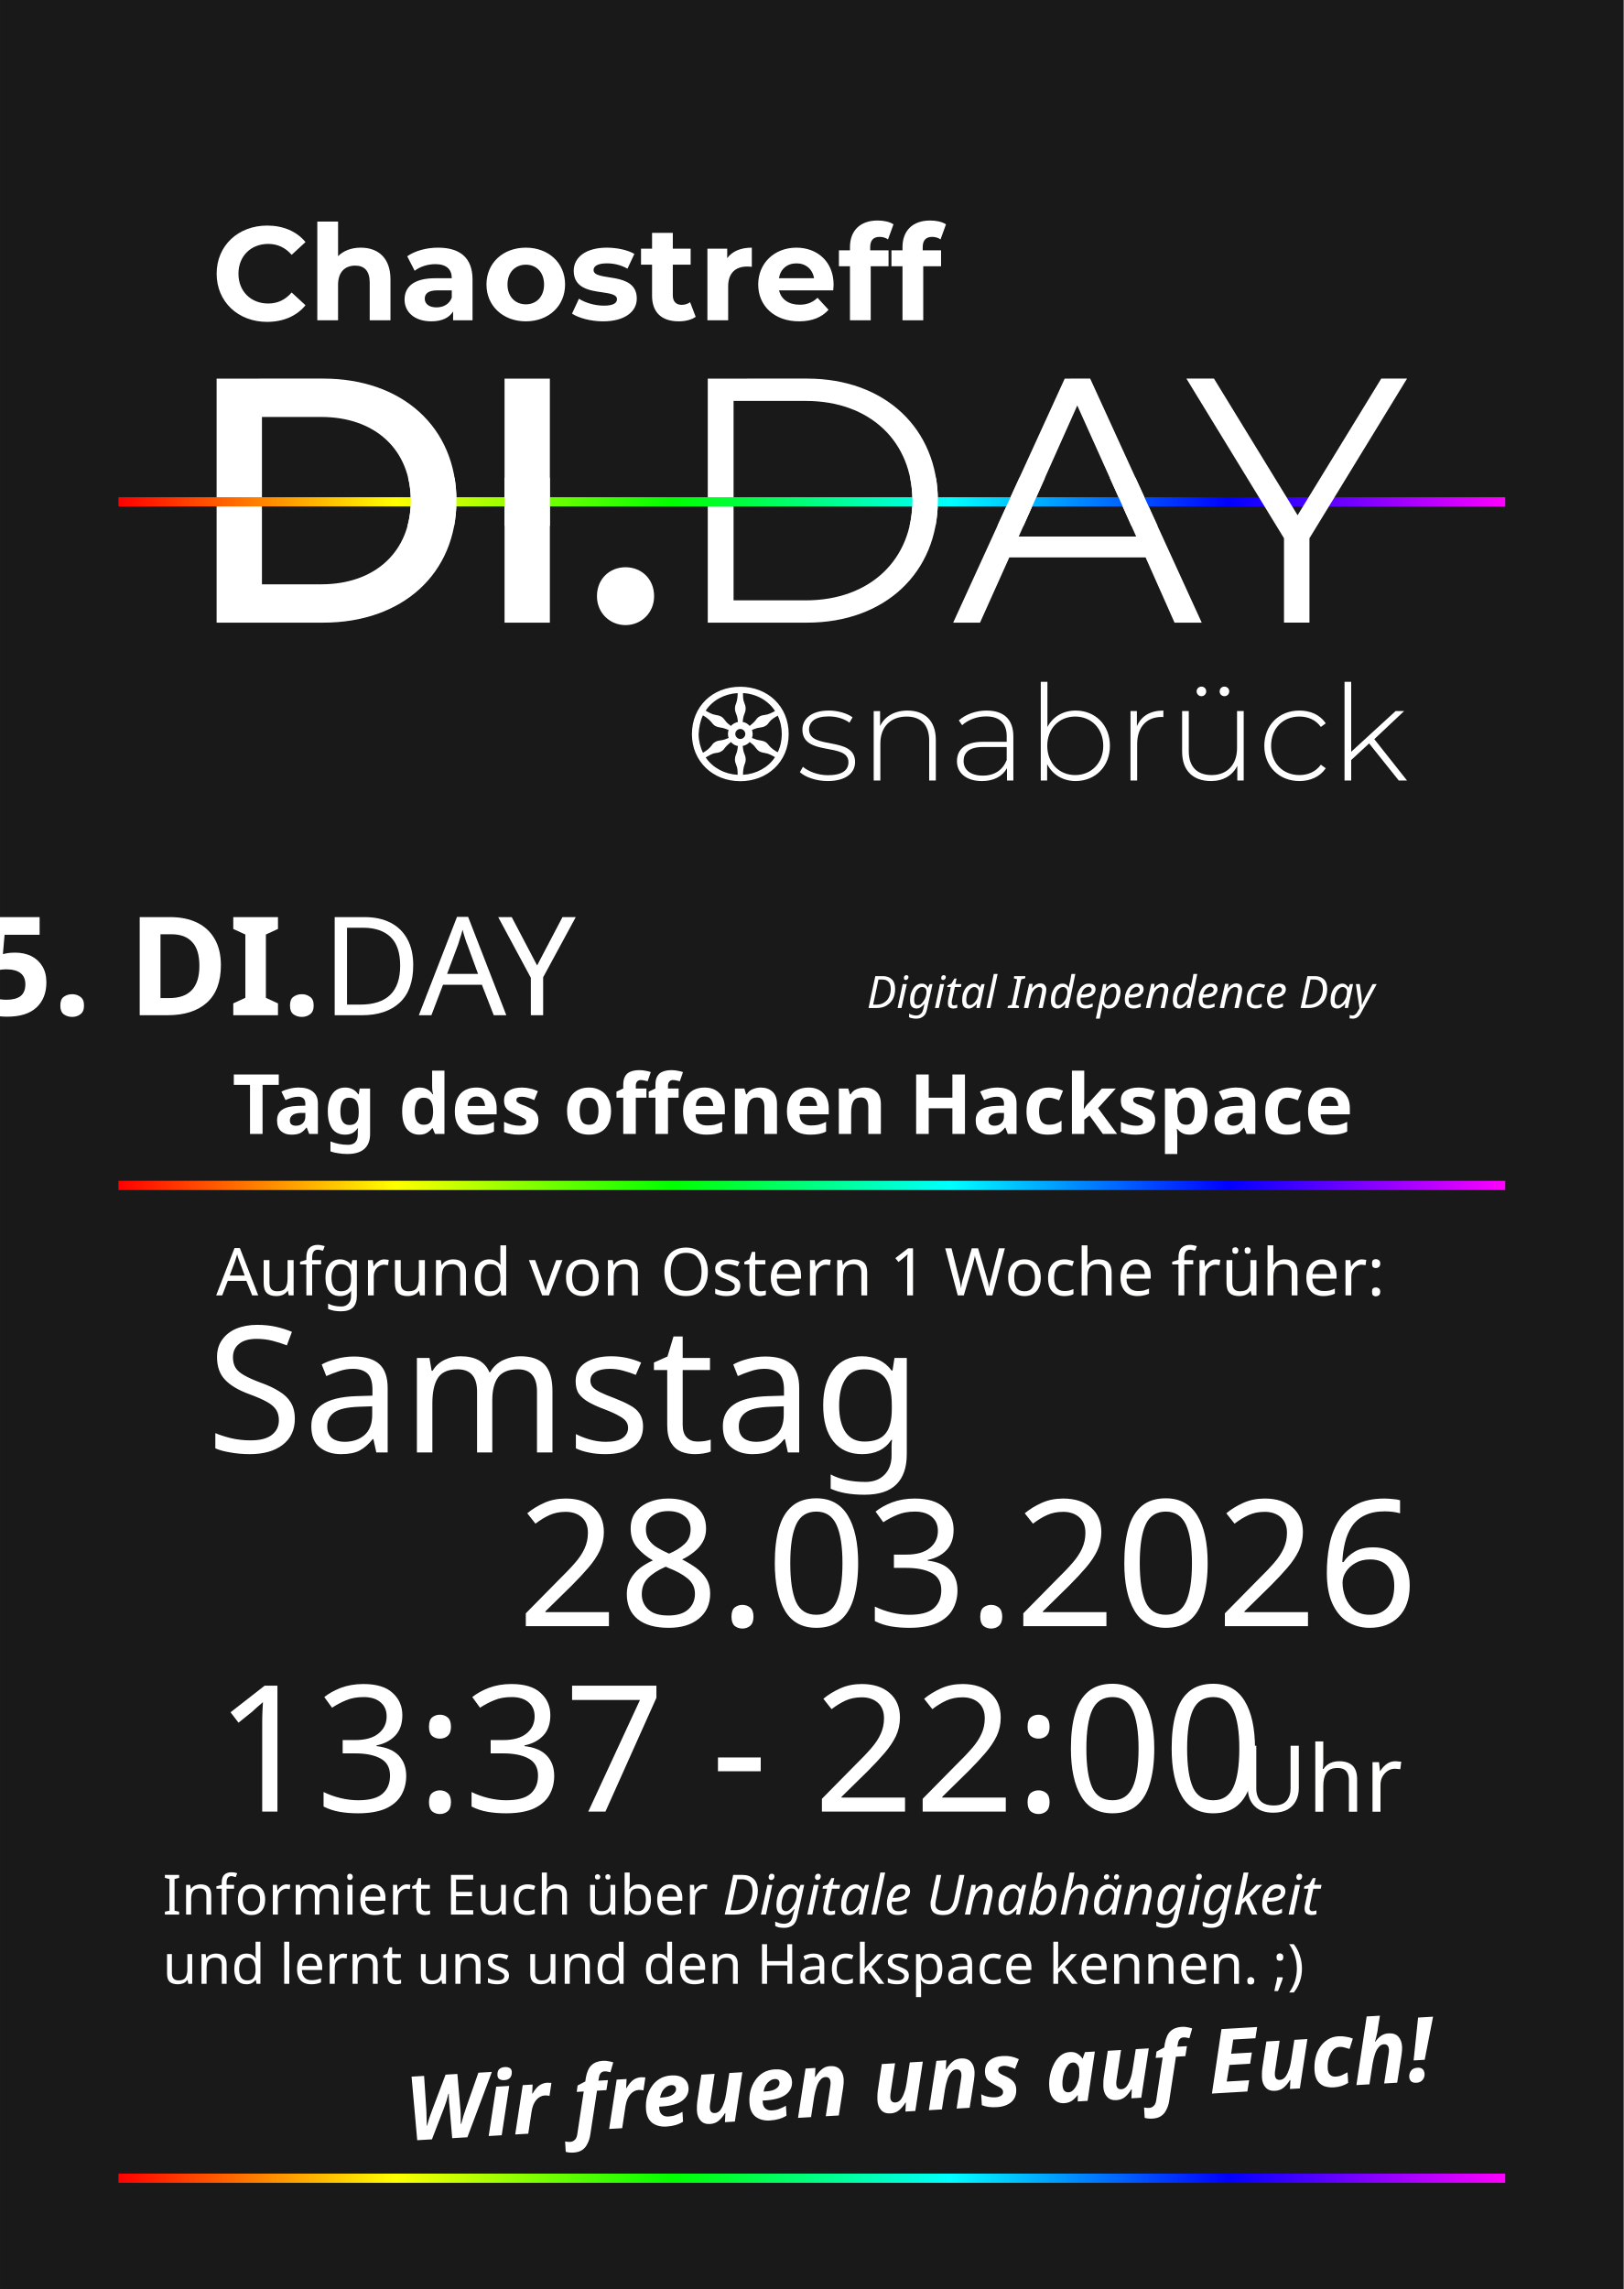
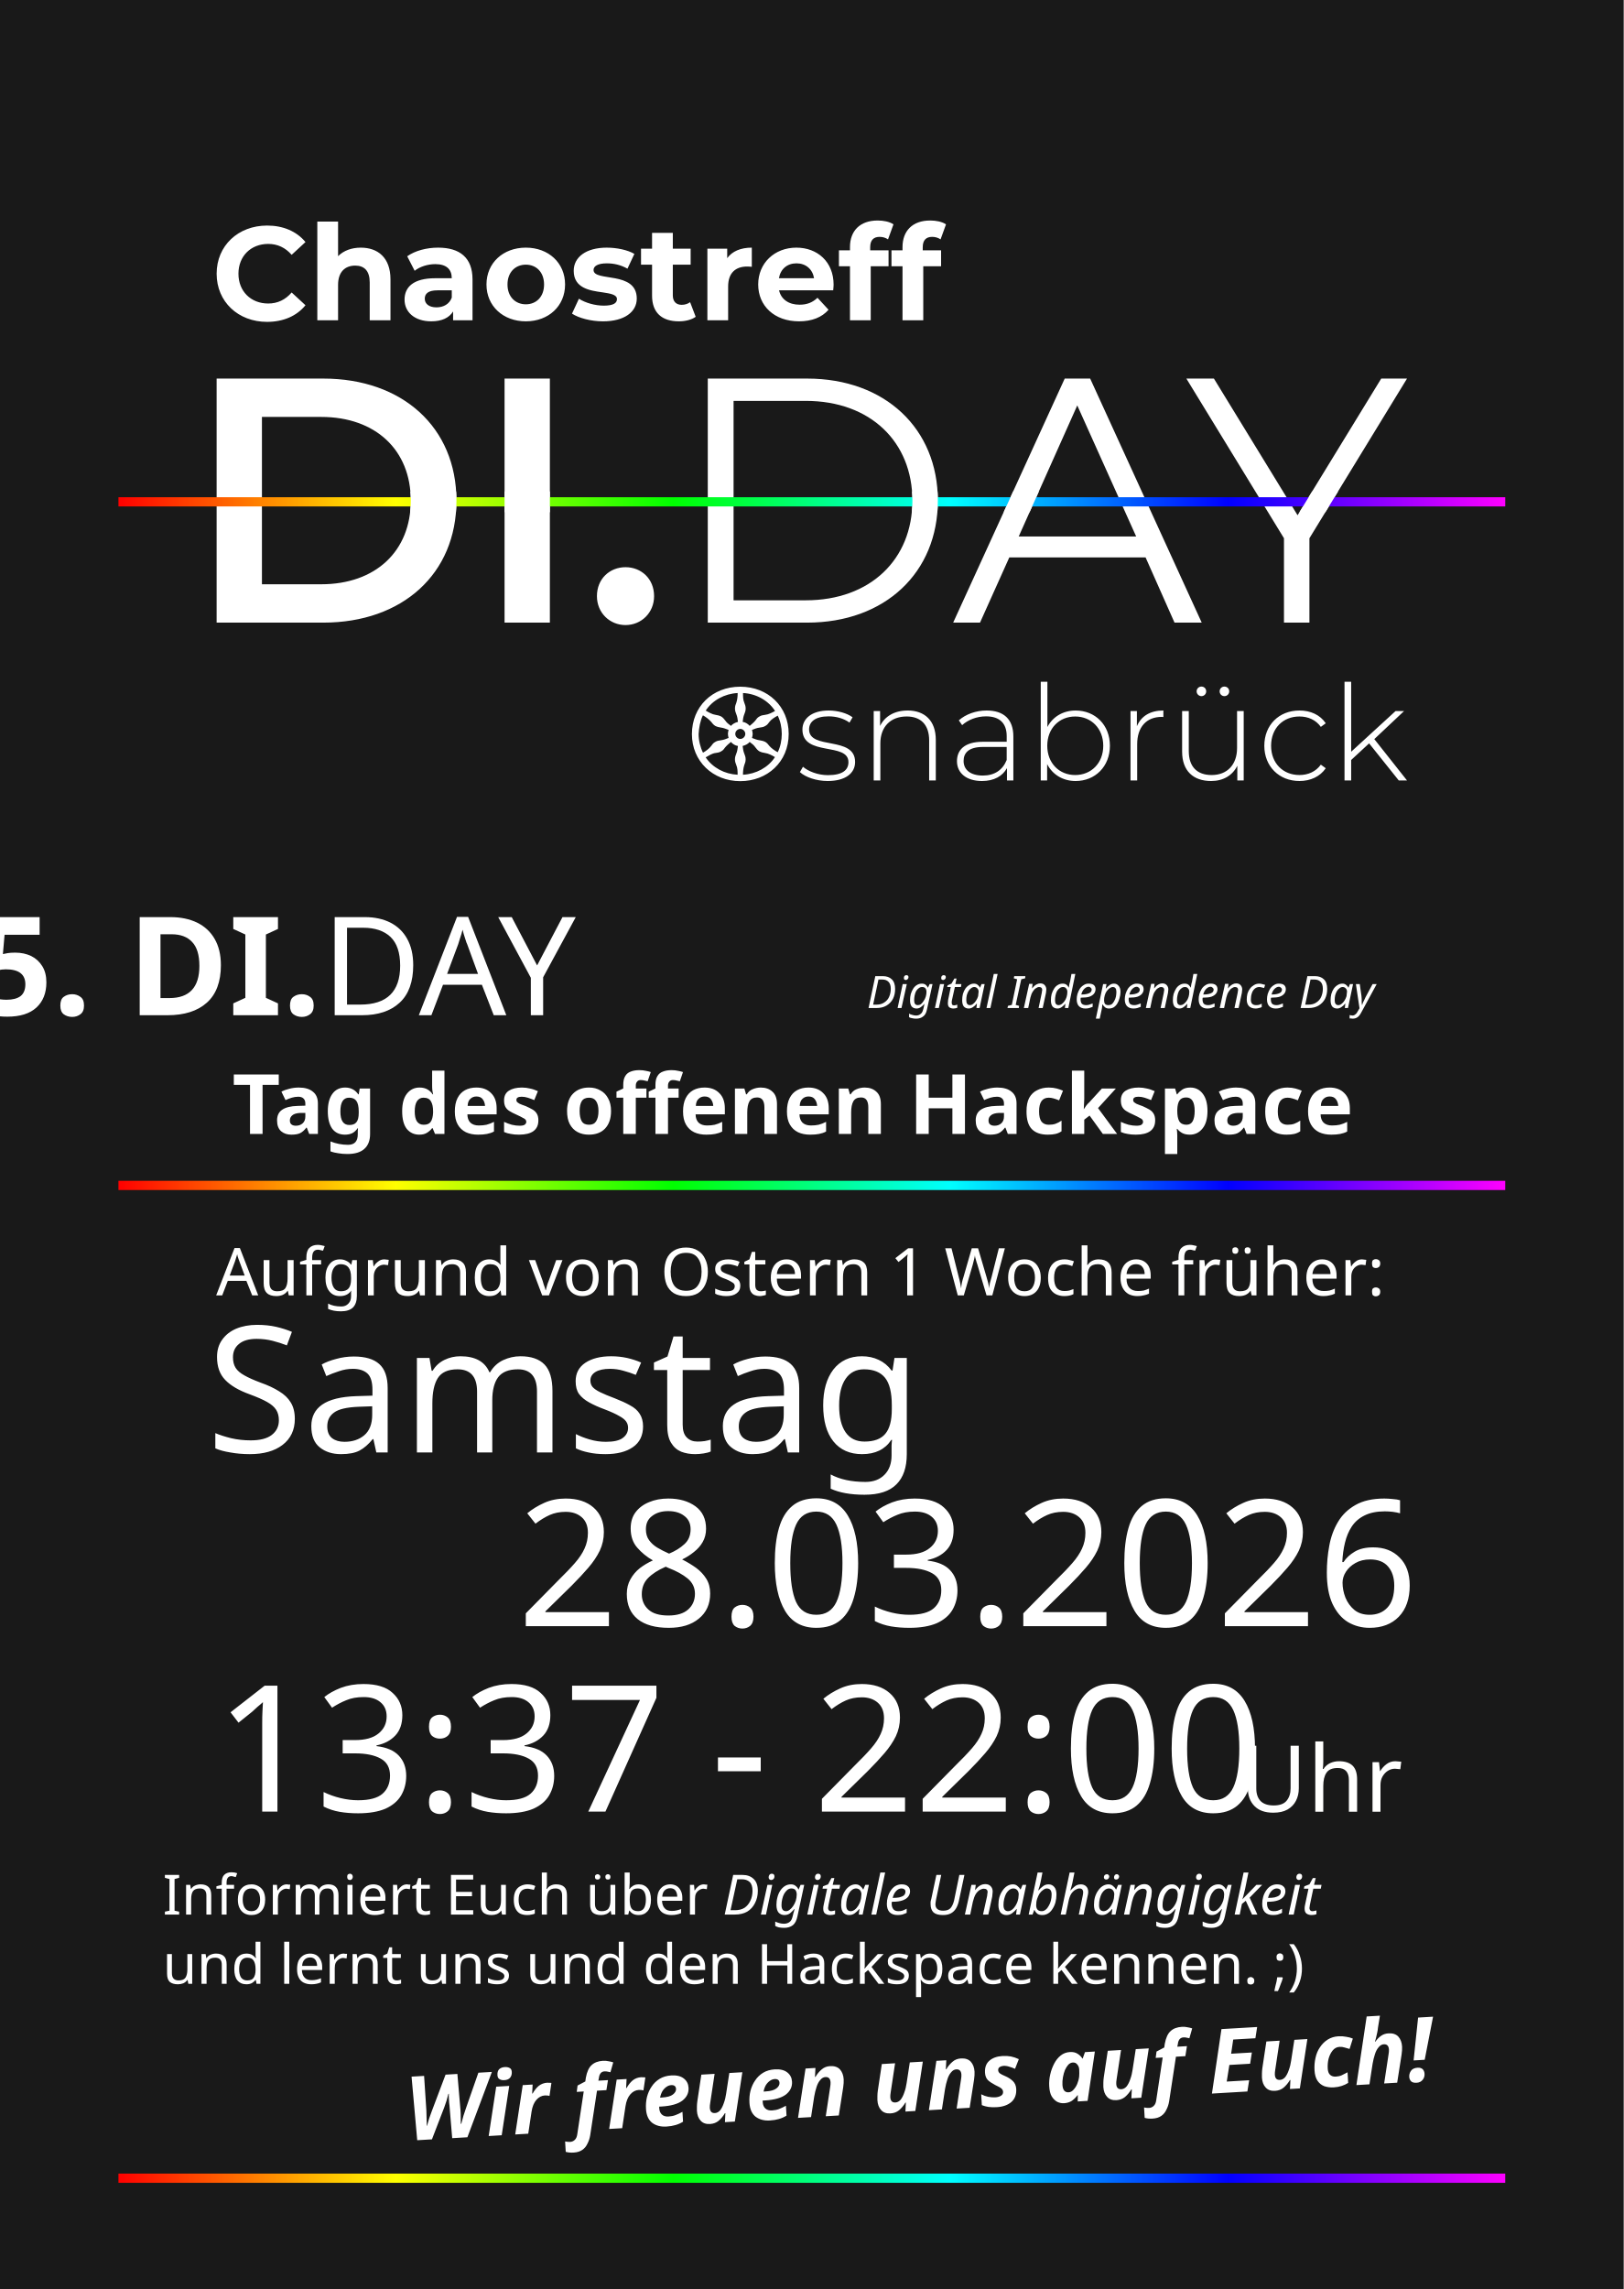
<svg xmlns="http://www.w3.org/2000/svg" xmlns:xlink="http://www.w3.org/1999/xlink" width="105mm" height="148mm" viewBox="0 0 105 148" version="1.1" id="svg240">
  <defs id="defs237">
    <rect x="324.186" y="276.804" width="12.242" height="16.177" id="rect1965" />
    <linearGradient id="linearGradient1146">
      <stop style="stop-color:#ff0000;stop-opacity:1;" offset="0" id="stop1142" />
      <stop style="stop-color:#ffff00;stop-opacity:1;" offset="0.2" id="stop1144" />
      <stop style="stop-color:#00ff00;stop-opacity:1;" offset="0.4" id="stop4054" />
      <stop style="stop-color:#00ffff;stop-opacity:1;" offset="0.6" id="stop4056" />
      <stop style="stop-color:#0000ff;stop-opacity:1;" offset="0.8" id="stop4058" />
      <stop style="stop-color:#ff00ff;stop-opacity:1;" offset="1" id="stop4060" />
    </linearGradient>
    <linearGradient xlink:href="#linearGradient1146" id="linearGradient2058" gradientUnits="userSpaceOnUse" gradientTransform="matrix(1.281155,0,0,1.281155,-36.05958,7.672136)" x1="48.798" y1="138.62" x2="118.797" y2="138.62" />
    <linearGradient xlink:href="#linearGradient1146" id="linearGradient2156" gradientUnits="userSpaceOnUse" gradientTransform="matrix(1.281155,0,0,1.281155,-36.05957,71.86272)" x1="48.798" y1="138.62" x2="118.797" y2="138.62" />
-     <linearGradient xlink:href="#linearGradient1146" id="linearGradient1148" x1="48.798" y1="138.62" x2="118.797" y2="138.62" gradientUnits="userSpaceOnUse" gradientTransform="matrix(1.28116,0,0,1.28116,-36.06,-36.52752)" />
+     <linearGradient xlink:href="#linearGradient1146" id="linearGradient1148" x1="48.798" y1="138.62" x2="118.797" y2="138.62" gradientUnits="userSpaceOnUse" gradientTransform="matrix(1.974243,0,0,1.974243,-65.73686,-115.0498)" />
  </defs>
-   <g id="layer2" transform="translate(-18.7975,-108.6204)" />
+   <g id="g1174" transform="matrix(0.6489373,0,0,0.6489373,-12.1984,-70.48785)">
+     <rect style="fill:#191919;fill-opacity:1;stroke-width:0.654" id="rect351" width="161.803" height="228.065" x="18.798" y="108.62" />
+     <path id="path1143" style="font-weight:300;font-size:13.254px;font-family:Montserrat;-inkscape-font-specification:'Montserrat Light';text-align:end;text-anchor:end;display:inline;fill:#ffffff;stroke-width:0.465" d="m 106.256,130.591 c -1.776,0 -2.757,1.047 -2.757,2.65 v 0.318 h -1.1 v 1.59 h 1.1 v 5.381 h 2.068 v -5.381 h 1.776 v -1.59 h -1.829 v -0.305 c 0,-0.702 0.331,-1.034 0.941,-1.034 0.318,0 0.609,0.093 0.835,0.252 l 0.544,-1.498 c -0.384,-0.265 -0.994,-0.384 -1.577,-0.384 z m 5.235,0 c -1.776,0 -2.756,1.047 -2.756,2.65 v 0.318 h -1.1 v 1.59 h 1.1 v 5.381 h 2.068 v -5.381 h 1.776 v -1.59 h -1.829 v -0.305 c 0,-0.702 0.331,-1.034 0.941,-1.034 0.318,0 0.61,0.093 0.835,0.252 l 0.543,-1.498 c -0.384,-0.265 -0.994,-0.384 -1.577,-0.384 z m -61.072,0.106 v 9.834 h 2.068 v -3.525 c 0,-1.312 0.715,-1.922 1.709,-1.922 0.914,0 1.445,0.53 1.445,1.683 v 3.764 h 2.068 v -4.082 c 0,-2.174 -1.273,-3.154 -2.956,-3.154 -0.914,0 -1.709,0.291 -2.266,0.848 v -3.446 z m -4.997,0.397 c -2.889,0 -5.036,2.001 -5.036,4.798 0,2.796 2.147,4.798 5.023,4.798 1.617,0 2.956,-0.583 3.83,-1.657 l -1.378,-1.272 c -0.623,0.729 -1.405,1.1 -2.333,1.1 -1.736,0 -2.969,-1.219 -2.969,-2.969 0,-1.749 1.233,-2.969 2.969,-2.969 0.928,0 1.71,0.372 2.333,1.087 l 1.378,-1.273 c -0.875,-1.06 -2.213,-1.643 -3.817,-1.643 z m 38.355,0.729 v 1.577 h -1.1 v 1.59 h 1.1 v 3.088 c 0,1.696 0.981,2.558 2.664,2.558 0.636,0 1.26,-0.146 1.684,-0.451 l -0.557,-1.458 c -0.225,0.172 -0.53,0.265 -0.835,0.265 -0.557,0 -0.888,-0.331 -0.888,-0.941 v -3.062 h 1.776 v -1.59 h -1.776 v -1.577 z m -21.325,1.471 c -1.14,0 -2.293,0.305 -3.075,0.861 l 0.742,1.444 c 0.517,-0.411 1.299,-0.662 2.055,-0.662 1.113,0 1.643,0.517 1.643,1.405 h -1.643 c -2.174,0 -3.062,0.875 -3.062,2.134 0,1.233 0.994,2.16 2.664,2.16 1.047,0 1.776,-0.345 2.174,-0.981 v 0.875 h 1.935 v -4.069 c 0,-2.16 -1.259,-3.167 -3.433,-3.167 z m 8.747,0 c -2.266,0 -3.923,1.524 -3.923,3.671 0,2.147 1.656,3.671 3.923,3.671 2.266,0 3.91,-1.524 3.91,-3.671 0,-2.147 -1.643,-3.671 -3.91,-3.671 z m 8.071,0 c -2.081,0 -3.3,0.954 -3.3,2.306 0,1.736 1.604,1.975 2.863,2.147 0.795,0.119 1.445,0.225 1.445,0.676 0,0.398 -0.358,0.65 -1.312,0.65 -0.875,0 -1.842,-0.279 -2.478,-0.689 l -0.689,1.485 c 0.663,0.437 1.882,0.768 3.088,0.768 2.134,0 3.366,-0.941 3.366,-2.267 0,-2.81 -4.307,-1.63 -4.307,-2.849 0,-0.371 0.397,-0.662 1.325,-0.662 0.649,0 1.352,0.133 2.055,0.53 l 0.689,-1.471 c -0.676,-0.398 -1.763,-0.623 -2.744,-0.623 z m 14.447,0 c -1.1,0 -1.948,0.358 -2.452,1.047 v -0.941 h -1.975 v 7.13 h 2.068 v -3.366 c 0,-1.365 0.755,-1.988 1.895,-1.988 0.159,0 0.292,0.014 0.464,0.027 z m 4.44,0 c -2.174,0 -3.804,1.537 -3.804,3.671 0,2.121 1.603,3.671 4.068,3.671 1.286,0 2.28,-0.397 2.942,-1.153 l -1.1,-1.193 c -0.49,0.464 -1.034,0.689 -1.789,0.689 -1.087,0 -1.842,-0.543 -2.041,-1.431 h 5.395 c 0.013,-0.172 0.04,-0.398 0.04,-0.557 0,-2.293 -1.617,-3.697 -3.711,-3.697 z m 0.013,1.564 c 0.928,0 1.604,0.583 1.75,1.484 h -3.499 c 0.146,-0.901 0.808,-1.484 1.749,-1.484 z m -26.971,0.132 c 1.034,0 1.816,0.742 1.816,1.975 0,1.233 -0.782,1.975 -1.816,1.975 -1.034,0 -1.829,-0.742 -1.829,-1.975 0,-1.233 0.795,-1.975 1.829,-1.975 z m -8.8,2.558 h 1.418 v 0.729 c -0.239,0.649 -0.835,0.967 -1.524,0.967 -0.729,0 -1.166,-0.345 -1.166,-0.861 0,-0.477 0.305,-0.835 1.272,-0.835 z m -22.014,8.792 v 24.316 h 10.629 c 7.885,0 13.269,-4.863 13.269,-12.158 0,-7.295 -5.384,-12.158 -13.269,-12.158 z m 28.693,0 v 24.316 h 4.515 v -24.316 z m 20.251,0 v 24.316 h 9.9 c 7.781,0 13.027,-5.002 13.027,-12.158 0,-7.156 -5.246,-12.158 -13.027,-12.158 z m 35.57,0 -11.116,24.316 h 2.675 l 2.918,-6.496 h 13.582 l 2.883,6.496 h 2.71 l -11.116,-24.316 z m 12.123,0 9.726,15.909 v 8.407 h 2.536 v -8.407 l 9.726,-15.909 h -2.57 l -8.337,13.617 -8.337,-13.617 z m -45.123,2.223 h 7.191 c 6.461,0 10.629,4.099 10.629,9.935 0,5.836 -4.168,9.934 -10.629,9.934 h -7.191 z m 34.251,0.451 5.87,13.061 h -11.706 z m -81.25,1.147 h 5.906 c 5.419,0 8.927,3.3 8.927,8.337 0,5.037 -3.508,8.336 -8.927,8.336 h -5.906 z m 36.231,14.972 c -1.563,0 -2.848,1.146 -2.848,2.883 0,1.667 1.285,2.883 2.848,2.883 1.563,0 2.848,-1.216 2.848,-2.883 0,-1.737 -1.285,-2.883 -2.848,-2.883 z m 41.38,11.417 v 9.834 h 0.636 v -1.63 c 0.543,1.06 1.59,1.683 2.836,1.683 1.948,0 3.419,-1.445 3.419,-3.512 0,-2.081 -1.471,-3.512 -3.419,-3.512 -1.219,0 -2.266,0.596 -2.81,1.643 v -4.506 z m 30.271,0 v 9.834 h 0.662 v -2.041 l 1.789,-1.657 2.956,3.697 h 0.822 l -3.261,-4.122 2.969,-2.797 h -0.848 l -4.427,4.056 v -6.971 z m -14.261,0.477 c -0.252,0 -0.477,0.199 -0.477,0.477 0,0.265 0.225,0.477 0.477,0.477 0.265,0 0.477,-0.212 0.477,-0.477 0,-0.278 -0.212,-0.477 -0.477,-0.477 z m 2.293,0 c -0.265,0 -0.477,0.199 -0.477,0.477 0,0.265 0.212,0.477 0.477,0.477 0.265,0 0.477,-0.212 0.477,-0.477 0,-0.278 -0.212,-0.477 -0.477,-0.477 z m -48.243,0.013 c -2.808,2.1e-4 -4.82,2.006 -4.823,4.72 2.1e-4,2.71 2.088,4.694 4.823,4.69 2.667,8e-5 4.821,-1.9 4.821,-4.712 -0.004,-2.722 -2.06,-4.694 -4.821,-4.698 z m -0.263,0.63 c 0,0.333 -0.037,0.674 -0.137,0.974 -0.067,0.167 -0.133,0.334 -0.133,0.567 0,0.233 0.067,0.4 0.133,0.567 0.1,0.233 0.134,0.5 0.167,0.766 -0.267,0.067 -0.534,0.2 -0.7,0.4 -0.233,-0.167 -0.434,-0.333 -0.567,-0.533 -0.1,-0.133 -0.233,-0.3 -0.4,-0.4 -0.2,-0.1 -0.366,-0.134 -0.566,-0.167 -0.3,-0.033 -0.713,-0.258 -0.98,-0.424 0.667,-1.033 1.883,-1.683 3.183,-1.75 z m 0.533,0 c 1.333,0.067 2.525,0.753 3.192,1.786 -0.3,0.167 -0.661,0.355 -0.995,0.388 -0.167,0.033 -0.367,0.034 -0.567,0.167 -0.2,0.1 -0.3,0.267 -0.4,0.4 -0.167,0.2 -0.366,0.367 -0.566,0.533 -0.167,-0.2 -0.434,-0.367 -0.7,-0.4 0.033,-0.267 0.066,-0.533 0.166,-0.766 0.067,-0.167 0.133,-0.334 0.133,-0.567 0,-0.233 -0.067,-0.4 -0.133,-0.567 -0.133,-0.3 -0.13,-0.641 -0.13,-0.974 z m 8.544,1.742 c -1.749,0 -2.624,0.848 -2.624,1.895 0,2.717 4.586,1.233 4.586,3.247 0,0.782 -0.583,1.299 -2.041,1.299 -1.021,0 -1.961,-0.384 -2.491,-0.835 l -0.305,0.53 c 0.543,0.504 1.63,0.888 2.77,0.888 1.763,0 2.73,-0.769 2.73,-1.895 0,-2.637 -4.586,-1.166 -4.586,-3.247 0,-0.742 0.597,-1.299 1.949,-1.299 0.742,0 1.497,0.199 2.08,0.623 l 0.305,-0.53 c -0.543,-0.411 -1.498,-0.676 -2.372,-0.676 z m 7.859,0 c -1.312,0 -2.28,0.583 -2.744,1.537 v -1.485 h -0.636 v 6.918 h 0.662 v -3.685 c 0,-1.643 0.994,-2.69 2.624,-2.69 1.405,0 2.24,0.821 2.24,2.385 v 3.989 h 0.662 v -4.042 c 0,-1.935 -1.126,-2.929 -2.81,-2.929 z m 7.872,0 c -1.074,0 -2.081,0.371 -2.77,0.981 l 0.331,0.477 c 0.57,-0.517 1.432,-0.875 2.386,-0.875 1.352,0 2.054,0.689 2.054,1.975 v 0.557 h -2.372 c -1.922,0 -2.584,0.888 -2.584,1.935 0,1.18 0.941,1.975 2.492,1.975 1.206,0 2.054,-0.49 2.491,-1.286 v 1.232 h 0.636 v -4.387 c 0,-1.71 -0.954,-2.584 -2.664,-2.584 z m 17.614,0 c -1.312,0 -2.213,0.556 -2.638,1.564 v -1.511 h -0.636 v 6.918 h 0.663 v -3.605 c 0,-1.71 0.914,-2.73 2.452,-2.73 0.053,0 0.106,0.013 0.159,0.013 z m 13.558,0 c -2.028,0 -3.499,1.444 -3.499,3.512 0,2.054 1.471,3.512 3.499,3.512 1.1,0 2.054,-0.437 2.624,-1.272 l -0.49,-0.358 c -0.504,0.702 -1.272,1.034 -2.134,1.034 -1.63,0 -2.823,-1.167 -2.823,-2.916 0,-1.749 1.193,-2.916 2.823,-2.916 0.861,0 1.63,0.331 2.134,1.034 l 0.49,-0.358 c -0.57,-0.848 -1.524,-1.272 -2.624,-1.272 z m -11.69,0.053 v 4.043 c 0,1.935 1.127,2.929 2.89,2.929 1.219,0 2.147,-0.57 2.611,-1.524 v 1.471 h 0.636 v -6.918 h -0.662 v 3.685 c 0,1.643 -0.968,2.691 -2.532,2.691 -1.445,0 -2.279,-0.822 -2.279,-2.386 v -3.989 z m -47.753,0.425 c 0.3,0.167 0.625,0.421 0.825,0.654 0.1,0.133 0.233,0.3 0.4,0.4 0.2,0.1 0.367,0.134 0.567,0.167 0.267,0.033 0.5,0.133 0.766,0.233 -0.033,0.133 -0.067,0.267 -0.067,0.4 0,0.133 0.033,0.267 0.067,0.4 -0.233,0.1 -0.5,0.2 -0.766,0.233 -0.167,0.033 -0.367,0.034 -0.567,0.167 -0.2,0.1 -0.3,0.267 -0.4,0.4 -0.2,0.267 -0.517,0.502 -0.818,0.669 -0.267,-0.533 -0.436,-1.217 -0.436,-1.851 0.033,-0.633 0.162,-1.339 0.429,-1.873 z m 7.453,0.033 c 0.267,0.533 0.405,1.188 0.405,1.822 0,0.633 -0.138,1.292 -0.405,1.826 -0.3,-0.167 -0.628,-0.392 -0.828,-0.625 -0.1,-0.133 -0.233,-0.3 -0.4,-0.4 -0.2,-0.1 -0.367,-0.134 -0.567,-0.167 -0.267,-0.033 -0.5,-0.133 -0.767,-0.233 0.033,-0.133 0.067,-0.267 0.067,-0.4 0,-0.133 -0.033,-0.267 -0.067,-0.4 0.233,-0.1 0.5,-0.2 0.767,-0.233 0.167,-0.033 0.367,-0.034 0.567,-0.167 0.2,-0.1 0.3,-0.267 0.4,-0.4 0.2,-0.267 0.528,-0.455 0.828,-0.622 z m 29.644,0.086 c 1.59,0 2.797,1.179 2.797,2.916 0,1.736 -1.206,2.916 -2.797,2.916 -1.59,0 -2.783,-1.18 -2.783,-2.916 0,-1.736 1.193,-2.916 2.783,-2.916 z m -33.373,1.236 c 0.267,0 0.5,0.234 0.5,0.5 0,0.267 -0.234,0.5 -0.5,0.5 -0.267,0 -0.5,-0.233 -0.5,-0.5 0,-0.267 0.233,-0.5 0.5,-0.5 z m -0.933,1.3 c 0.167,0.2 0.434,0.367 0.7,0.4 -0.033,0.267 -0.067,0.534 -0.167,0.767 -0.067,0.167 -0.133,0.333 -0.133,0.566 0,0.233 0.067,0.4 0.133,0.567 0.133,0.3 0.133,0.633 0.133,0.967 -1.3,-0.067 -2.484,-0.698 -3.184,-1.732 0.3,-0.167 0.651,-0.402 0.984,-0.435 0.167,-0.033 0.366,-0.034 0.566,-0.167 0.2,-0.1 0.3,-0.267 0.4,-0.4 0.167,-0.2 0.367,-0.367 0.567,-0.533 z m 1.867,0 c 0.233,0.167 0.433,0.333 0.566,0.533 0.1,0.133 0.233,0.3 0.4,0.4 0.2,0.1 0.367,0.134 0.567,0.167 0.3,0.033 0.72,0.243 0.987,0.41 -0.667,1.033 -1.887,1.69 -3.187,1.757 0,-0.333 0.033,-0.667 0.133,-0.967 0.067,-0.167 0.133,-0.334 0.133,-0.567 0,-0.233 -0.067,-0.4 -0.133,-0.566 -0.1,-0.233 -0.133,-0.5 -0.166,-0.767 0.267,-0.067 0.534,-0.2 0.7,-0.4 z m 23.254,0.499 h 2.359 v 1.299 c -0.398,0.994 -1.206,1.55 -2.372,1.55 -1.219,0 -1.922,-0.557 -1.922,-1.458 0,-0.795 0.504,-1.392 1.935,-1.392 z" />
+     <path style="color:#000000;display:inline;fill:url(#linearGradient1148);-inkscape-stroke:none" d="m 30.6,158.161 v 0.918 H 168.798 v -0.918 z" id="path393" />
+     <path id="path359" style="font-weight:600;font-size:34.737px;font-family:Montserrat;-inkscape-font-specification:'Montserrat Semi-Bold';display:inline;fill:#ffffff;stroke-width:1.219" d="m 59.694,157.584 c 0.026,0.298 0.04,0.603 0.04,0.915 0,0.398 -0.024,0.783 -0.067,1.159 h 4.568 c 0.031,-0.379 0.05,-0.765 0.05,-1.159 0,-0.31 -0.013,-0.614 -0.033,-0.915 z m 9.385,0 v 2.073 h 4.515 v -2.073 z m 40.604,0 c 0.023,0.3 0.038,0.604 0.038,0.915 0,0.395 -0.021,0.781 -0.058,1.159 h 2.544 c 0.031,-0.38 0.05,-0.765 0.05,-1.159 0,-0.31 -0.014,-0.613 -0.033,-0.915 z m 10.078,0 -0.948,2.073 h 2.583 l 0.927,-2.073 z m 29.797,0 -1.269,2.073 h 2.582 l 1.268,-2.073 z" />
+   </g>
  <g id="layer1" transform="translate(-18.7975,-108.6204)">
-     <rect style="fill:#191919;fill-opacity:1;stroke-width:0.424" id="rect351" width="105" height="148" x="18.798" y="108.62" />
    <path style="color:#000000;fill:url(#linearGradient2058);stroke-width:0.649;-inkscape-stroke:none" d="m 26.457,184.968 v 0.596 H 116.138 v -0.596 z" id="path393-0" />
    <path style="color:#000000;fill:url(#linearGradient2156);stroke-width:0.649;-inkscape-stroke:none" d="m 26.457,249.159 v 0.596 H 116.138 v -0.596 z" id="path393-0-6" />
    <text xml:space="preserve" style="font-style:normal;font-variant:normal;font-weight:bold;font-stretch:normal;font-size:8.872px;font-family:Montserrat;-inkscape-font-specification:'Montserrat Bold';text-align:center;writing-mode:lr-tb;text-anchor:middle;fill:#ffffff;stroke-width:0.975" x="50.421" y="174.262" id="text1792">
      <tspan style="font-style:normal;font-variant:normal;font-weight:bold;font-stretch:normal;font-size:8.872px;font-family:Montserrat;-inkscape-font-specification:'Montserrat Bold';text-align:center;writing-mode:lr-tb;text-anchor:middle;stroke-width:0.975" x="50.421" y="174.262" id="tspan1969">5. DI.<tspan style="font-style:normal;font-variant:normal;font-weight:500;font-stretch:normal;font-family:Montserrat;-inkscape-font-specification:'Montserrat Medium';stroke-width:0.975" id="tspan2440">DAY</tspan>
      </tspan>
    </text>
    <text xml:space="preserve" style="font-style:normal;font-variant:normal;font-weight:800;font-stretch:normal;font-size:5.384px;font-family:Montserrat;-inkscape-font-specification:'Montserrat Ultra-Bold';text-align:center;writing-mode:lr-tb;text-anchor:middle;fill:#ffffff;stroke-width:0.591" x="73.563" y="181.937" id="text1792-1">
      <tspan style="font-style:normal;font-variant:normal;font-weight:800;font-stretch:normal;font-size:5.384px;font-family:Montserrat;-inkscape-font-specification:'Montserrat Ultra-Bold';text-align:center;writing-mode:lr-tb;text-anchor:middle;stroke-width:0.591" x="73.563" y="181.937" id="tspan1969-7">Tag des offenen Hackspace</tspan>
    </text>
    <text xml:space="preserve" transform="matrix(0.2645833,0,0,0.2645833,18.7975,108.6204)" id="text1963" style="font-style:normal;font-variant:normal;font-weight:200;font-stretch:normal;font-size:16px;font-family:Montserrat;-inkscape-font-specification:'Montserrat Ultra-Light';white-space:pre;shape-inside:url(#rect1965);display:inline;fill:#ffffff;stroke-width:1.757" />
    <text xml:space="preserve" style="font-style:normal;font-variant:normal;font-weight:100;font-stretch:normal;font-size:11.393px;font-family:Montserrat;-inkscape-font-specification:'Montserrat Thin';text-align:start;writing-mode:lr-tb;text-anchor:start;fill:#ffffff;stroke-width:1.251" x="52.255" y="213.761" id="text1983">
      <tspan style="font-style:normal;font-variant:normal;font-weight:100;font-stretch:normal;font-family:Montserrat;-inkscape-font-specification:'Montserrat Thin';text-align:start;text-anchor:start;stroke-width:1.251" x="52.255" y="213.761" id="tspan1985">28.03.2026</tspan>
    </text>
    <text xml:space="preserve" style="font-style:normal;font-variant:normal;font-weight:100;font-stretch:normal;font-size:11.393px;font-family:Montserrat;-inkscape-font-specification:'Montserrat Thin';text-align:start;writing-mode:lr-tb;text-anchor:start;fill:#ffffff;stroke-width:1.251" x="32.146" y="202.531" id="text1983-2">
      <tspan style="font-style:normal;font-variant:normal;font-weight:100;font-stretch:normal;font-family:Montserrat;-inkscape-font-specification:'Montserrat Thin';text-align:start;text-anchor:start;stroke-width:1.251" x="32.146" y="202.531" id="tspan1985-9">Samstag</tspan>
    </text>
    <text xml:space="preserve" style="font-style:normal;font-variant:normal;font-weight:100;font-stretch:normal;font-size:11.393px;font-family:Montserrat;-inkscape-font-specification:'Montserrat Thin';text-align:start;writing-mode:lr-tb;text-anchor:start;fill:#ffffff;stroke-width:1.251" x="32.693" y="225.753" id="text1983-1">
      <tspan style="font-style:normal;font-variant:normal;font-weight:100;font-stretch:normal;font-family:Montserrat;-inkscape-font-specification:'Montserrat Thin';text-align:start;text-anchor:start;stroke-width:1.251" x="32.693" y="225.753" id="tspan1985-8">13:37 - 22:00</tspan>
    </text>
    <text xml:space="preserve" style="font-style:italic;font-variant:normal;font-weight:600;font-stretch:normal;font-size:5.774px;font-family:Montserrat;-inkscape-font-specification:'Montserrat Semi-Bold Italic';text-align:start;writing-mode:lr-tb;text-anchor:start;fill:#ffffff;stroke-width:0.634" x="30.59" y="249.259" id="text2301" transform="rotate(-3.358365)">
      <tspan id="tspan2299" style="font-style:italic;font-variant:normal;font-weight:600;font-stretch:normal;font-family:Montserrat;-inkscape-font-specification:'Montserrat Semi-Bold Italic';stroke-width:0.634" x="30.59" y="249.259">Wir freuen uns auf Euch!</tspan>
    </text>
    <text xml:space="preserve" style="font-style:normal;font-variant:normal;font-weight:normal;font-stretch:normal;font-size:3.58px;font-family:Montserrat;-inkscape-font-specification:Montserrat;text-align:start;writing-mode:lr-tb;text-anchor:start;fill:#ffffff;stroke-width:0.393" x="29.319" y="232.41" id="text2577">
      <tspan style="font-style:normal;font-variant:normal;font-weight:normal;font-stretch:normal;font-family:Montserrat;-inkscape-font-specification:Montserrat;stroke-width:0.393" x="29.319" y="232.41" id="tspan1552">Informiert Euch über <tspan style="font-style:italic;font-variant:normal;font-weight:normal;font-stretch:normal;font-family:Montserrat;-inkscape-font-specification:'Montserrat Italic';stroke-width:0.393" id="tspan2491">Digitale Unabhängigkeit</tspan>
      </tspan>
      <tspan style="font-style:normal;font-variant:normal;font-weight:normal;font-stretch:normal;font-family:Montserrat;-inkscape-font-specification:Montserrat;stroke-width:0.393" x="29.319" y="236.885" id="tspan1554">und lernt uns und den Hackspace kennen. ;)</tspan>
    </text>
-     <path id="path254" style="font-weight:300;font-size:13.254px;font-family:Montserrat;-inkscape-font-specification:'Montserrat Light';text-align:end;text-anchor:end;display:inline;fill:#ffffff;stroke-width:0.302" d="m 75.552,122.878 c -1.152,0 -1.789,0.679 -1.789,1.72 v 0.207 h -0.714 v 1.032 h 0.714 v 3.492 h 1.342 v -3.492 h 1.153 v -1.032 h -1.187 v -0.198 c 0,-0.456 0.215,-0.671 0.611,-0.671 0.206,0 0.395,0.06 0.542,0.163 l 0.353,-0.972 c -0.249,-0.172 -0.645,-0.249 -1.023,-0.249 z m 3.397,0 c -1.152,0 -1.789,0.679 -1.789,1.72 v 0.207 h -0.714 v 1.032 h 0.714 v 3.492 h 1.342 v -3.492 h 1.152 v -1.032 h -1.187 v -0.198 c 0,-0.456 0.215,-0.671 0.611,-0.671 0.206,0 0.396,0.06 0.542,0.163 l 0.352,-0.972 c -0.249,-0.172 -0.645,-0.249 -1.023,-0.249 z m -39.632,0.069 v 6.382 h 1.342 v -2.288 c 0,-0.851 0.464,-1.247 1.109,-1.247 0.593,0 0.938,0.344 0.938,1.092 v 2.443 h 1.342 v -2.649 c 0,-1.411 -0.826,-2.047 -1.918,-2.047 -0.593,0 -1.109,0.189 -1.47,0.55 v -2.236 z m -3.242,0.258 c -1.875,0 -3.268,1.299 -3.268,3.113 0,1.815 1.393,3.114 3.26,3.114 1.049,0 1.918,-0.378 2.486,-1.075 l -0.894,-0.826 c -0.404,0.473 -0.912,0.714 -1.514,0.714 -1.127,0 -1.927,-0.791 -1.927,-1.927 0,-1.135 0.8,-1.927 1.927,-1.927 0.602,0 1.11,0.241 1.514,0.706 l 0.894,-0.826 c -0.568,-0.688 -1.436,-1.066 -2.477,-1.066 z m 24.89,0.473 v 1.023 h -0.714 v 1.032 h 0.714 v 2.004 c 0,1.101 0.636,1.66 1.729,1.66 0.413,0 0.817,-0.095 1.093,-0.292 l -0.362,-0.946 c -0.146,0.112 -0.344,0.172 -0.542,0.172 -0.361,0 -0.576,-0.215 -0.576,-0.611 v -1.987 h 1.153 v -1.032 h -1.153 v -1.023 z m -13.838,0.955 c -0.74,0 -1.488,0.198 -1.995,0.559 l 0.482,0.937 c 0.335,-0.267 0.843,-0.43 1.333,-0.43 0.722,0 1.066,0.335 1.066,0.911 h -1.066 c -1.411,0 -1.987,0.568 -1.987,1.385 0,0.8 0.645,1.402 1.729,1.402 0.679,0 1.152,-0.224 1.41,-0.636 v 0.568 h 1.256 v -2.641 c 0,-1.402 -0.817,-2.055 -2.228,-2.055 z m 5.676,0 c -1.471,0 -2.546,0.989 -2.546,2.382 0,1.393 1.075,2.382 2.546,2.382 1.471,0 2.537,-0.989 2.537,-2.382 0,-1.393 -1.067,-2.382 -2.537,-2.382 z m 5.238,0 c -1.35,0 -2.142,0.619 -2.142,1.496 0,1.127 1.041,1.282 1.858,1.393 0.516,0.077 0.938,0.146 0.938,0.439 0,0.258 -0.232,0.422 -0.851,0.422 -0.568,0 -1.195,-0.181 -1.608,-0.447 l -0.447,0.963 c 0.43,0.284 1.221,0.499 2.004,0.499 1.385,0 2.184,-0.611 2.184,-1.471 0,-1.823 -2.795,-1.058 -2.795,-1.849 0,-0.241 0.258,-0.43 0.86,-0.43 0.421,0 0.878,0.086 1.333,0.344 l 0.447,-0.955 c -0.439,-0.258 -1.144,-0.404 -1.78,-0.404 z m 9.375,0 c -0.714,0 -1.264,0.232 -1.591,0.679 v -0.611 h -1.281 v 4.627 h 1.342 v -2.184 c 0,-0.886 0.49,-1.29 1.23,-1.29 0.103,0 0.189,0.009 0.301,0.018 z m 2.881,0 c -1.411,0 -2.468,0.998 -2.468,2.382 0,1.376 1.04,2.382 2.64,2.382 0.834,0 1.479,-0.258 1.909,-0.748 l -0.714,-0.774 c -0.318,0.301 -0.671,0.447 -1.161,0.447 -0.705,0 -1.196,-0.353 -1.325,-0.929 h 3.501 c 0.009,-0.112 0.026,-0.258 0.026,-0.361 0,-1.488 -1.049,-2.399 -2.408,-2.399 z m 0.008,1.015 c 0.602,0 1.041,0.378 1.135,0.963 h -2.271 c 0.095,-0.585 0.525,-0.963 1.135,-0.963 z m -17.502,0.086 c 0.671,0 1.178,0.482 1.178,1.282 0,0.8 -0.508,1.281 -1.178,1.281 -0.671,0 -1.187,-0.481 -1.187,-1.281 0,-0.8 0.516,-1.282 1.187,-1.282 z m -5.711,1.66 h 0.92 v 0.473 c -0.155,0.421 -0.542,0.628 -0.989,0.628 -0.473,0 -0.757,-0.224 -0.757,-0.559 0,-0.31 0.198,-0.542 0.826,-0.542 z m -14.286,5.706 v 15.779 h 6.898 c 5.117,0 8.611,-3.156 8.611,-7.89 0,-4.734 -3.494,-7.89 -8.611,-7.89 z m 18.62,0 v 15.779 h 2.93 v -15.779 z m 13.142,0 v 15.779 h 6.424 c 5.049,0 8.453,-3.246 8.453,-7.89 0,-4.644 -3.404,-7.89 -8.453,-7.89 z m 23.083,0 -7.213,15.779 h 1.736 l 1.893,-4.216 h 8.814 l 1.871,4.216 h 1.759 L 89.297,133.098 Z m -21.415,1.443 h 4.666 c 4.193,0 6.898,2.66 6.898,6.447 0,3.787 -2.705,6.447 -6.898,6.447 h -4.666 z m 22.227,0.293 3.81,8.476 h -7.597 z m -52.726,0.744 h 3.832 c 3.517,0 5.793,2.142 5.793,5.41 0,3.269 -2.277,5.41 -5.793,5.41 h -3.832 z m 23.512,9.716 c -1.014,0 -1.848,0.744 -1.848,1.871 0,1.082 0.834,1.871 1.848,1.871 1.014,0 1.848,-0.789 1.848,-1.871 0,-1.127 -0.834,-1.871 -1.848,-1.871 z m 26.853,7.409 v 6.382 h 0.413 v -1.058 c 0.353,0.688 1.032,1.092 1.84,1.092 1.264,0 2.219,-0.938 2.219,-2.279 0,-1.35 -0.955,-2.279 -2.219,-2.279 -0.791,0 -1.471,0.387 -1.823,1.066 v -2.924 z m 19.644,0 v 6.382 h 0.43 v -1.324 l 1.161,-1.075 1.918,2.399 h 0.533 l -2.116,-2.675 1.927,-1.815 h -0.55 l -2.873,2.632 v -4.524 z m -9.255,0.31 c -0.163,0 -0.31,0.129 -0.31,0.31 0,0.172 0.146,0.31 0.31,0.31 0.172,0 0.31,-0.138 0.31,-0.31 0,-0.181 -0.138,-0.31 -0.31,-0.31 z m 1.488,0 c -0.172,0 -0.31,0.129 -0.31,0.31 0,0.172 0.138,0.31 0.31,0.31 0.172,0 0.31,-0.138 0.31,-0.31 0,-0.181 -0.138,-0.31 -0.31,-0.31 z m -31.307,0.009 c -1.822,1.4e-4 -3.128,1.301 -3.13,3.063 1.36e-4,1.759 1.355,3.046 3.13,3.044 1.731,5e-5 3.128,-1.233 3.128,-3.058 -0.002,-1.766 -1.337,-3.046 -3.128,-3.049 z m -0.171,0.409 c 0,0.216 -0.024,0.437 -0.089,0.632 -0.043,0.108 -0.087,0.216 -0.087,0.368 0,0.151 0.043,0.26 0.087,0.368 0.065,0.151 0.087,0.324 0.108,0.497 -0.173,0.043 -0.346,0.13 -0.454,0.26 -0.151,-0.108 -0.281,-0.216 -0.368,-0.346 -0.065,-0.087 -0.151,-0.195 -0.26,-0.26 -0.13,-0.065 -0.238,-0.087 -0.368,-0.108 -0.195,-0.022 -0.463,-0.167 -0.636,-0.275 0.433,-0.671 1.222,-1.092 2.066,-1.135 z m 0.346,0 c 0.865,0.043 1.638,0.488 2.071,1.159 -0.195,0.108 -0.429,0.23 -0.646,0.252 -0.108,0.022 -0.238,0.022 -0.368,0.108 -0.13,0.065 -0.195,0.173 -0.26,0.26 -0.108,0.13 -0.238,0.238 -0.368,0.346 -0.108,-0.13 -0.281,-0.238 -0.454,-0.26 0.022,-0.173 0.043,-0.346 0.108,-0.497 0.043,-0.108 0.087,-0.216 0.087,-0.368 0,-0.151 -0.043,-0.26 -0.087,-0.368 -0.087,-0.195 -0.084,-0.416 -0.084,-0.632 z m 5.544,1.13 c -1.135,0 -1.703,0.55 -1.703,1.23 0,1.763 2.976,0.8 2.976,2.107 0,0.507 -0.379,0.843 -1.325,0.843 -0.662,0 -1.273,-0.249 -1.617,-0.542 l -0.198,0.344 c 0.353,0.327 1.058,0.576 1.797,0.576 1.144,0 1.772,-0.499 1.772,-1.23 0,-1.712 -2.976,-0.757 -2.976,-2.107 0,-0.482 0.387,-0.843 1.265,-0.843 0.482,0 0.972,0.129 1.35,0.404 l 0.198,-0.344 c -0.353,-0.267 -0.972,-0.439 -1.54,-0.439 z m 5.1,0 c -0.851,0 -1.479,0.378 -1.78,0.998 v -0.963 h -0.413 v 4.49 h 0.43 v -2.391 c 0,-1.066 0.645,-1.746 1.703,-1.746 0.912,0 1.454,0.533 1.454,1.548 v 2.589 h 0.43 v -2.623 c 0,-1.256 -0.731,-1.901 -1.823,-1.901 z m 5.109,0 c -0.697,0 -1.35,0.241 -1.797,0.636 l 0.215,0.31 c 0.37,-0.335 0.929,-0.568 1.548,-0.568 0.877,0 1.333,0.447 1.333,1.282 v 0.361 h -1.54 c -1.247,0 -1.677,0.576 -1.677,1.256 0,0.765 0.611,1.282 1.617,1.282 0.783,0 1.333,-0.318 1.617,-0.834 v 0.8 h 0.413 v -2.847 c 0,-1.109 -0.619,-1.677 -1.729,-1.677 z m 11.43,0 c -0.851,0 -1.436,0.361 -1.712,1.015 v -0.981 h -0.413 v 4.49 h 0.43 v -2.339 c 0,-1.109 0.593,-1.772 1.591,-1.772 0.034,0 0.069,0.008 0.103,0.008 z m 8.799,0 c -1.316,0 -2.271,0.937 -2.271,2.279 0,1.333 0.955,2.279 2.271,2.279 0.714,0 1.333,-0.284 1.703,-0.826 l -0.318,-0.232 c -0.327,0.456 -0.826,0.671 -1.385,0.671 -1.058,0 -1.832,-0.757 -1.832,-1.892 0,-1.135 0.774,-1.892 1.832,-1.892 0.559,0 1.058,0.215 1.385,0.671 l 0.318,-0.232 c -0.37,-0.55 -0.989,-0.826 -1.703,-0.826 z m -7.586,0.034 v 2.623 c 0,1.256 0.731,1.901 1.875,1.901 0.791,0 1.393,-0.37 1.694,-0.989 v 0.955 h 0.413 v -4.49 h -0.43 v 2.391 c 0,1.066 -0.628,1.746 -1.643,1.746 -0.937,0 -1.479,-0.533 -1.479,-1.548 v -2.589 z m -30.989,0.276 c 0.195,0.108 0.405,0.273 0.535,0.425 0.065,0.087 0.151,0.195 0.26,0.26 0.13,0.065 0.238,0.087 0.368,0.108 0.173,0.022 0.324,0.086 0.497,0.151 -0.022,0.087 -0.043,0.173 -0.043,0.26 0,0.087 0.022,0.173 0.043,0.26 -0.151,0.065 -0.324,0.13 -0.497,0.151 -0.108,0.022 -0.238,0.022 -0.368,0.108 -0.13,0.065 -0.195,0.173 -0.26,0.26 -0.13,0.173 -0.336,0.326 -0.531,0.434 -0.173,-0.346 -0.283,-0.79 -0.283,-1.201 0.022,-0.411 0.105,-0.869 0.278,-1.215 z m 4.837,0.021 c 0.173,0.346 0.263,0.771 0.263,1.182 0,0.411 -0.09,0.839 -0.263,1.185 -0.195,-0.108 -0.407,-0.254 -0.537,-0.406 -0.065,-0.086 -0.151,-0.195 -0.26,-0.26 -0.13,-0.065 -0.238,-0.087 -0.368,-0.108 -0.173,-0.022 -0.325,-0.086 -0.498,-0.151 0.022,-0.087 0.043,-0.173 0.043,-0.26 0,-0.087 -0.022,-0.173 -0.043,-0.26 0.151,-0.065 0.325,-0.13 0.498,-0.151 0.108,-0.022 0.238,-0.022 0.368,-0.108 0.13,-0.065 0.195,-0.173 0.26,-0.26 0.13,-0.173 0.343,-0.295 0.537,-0.403 z m 19.237,0.056 c 1.032,0 1.815,0.765 1.815,1.892 0,1.127 -0.783,1.892 -1.815,1.892 -1.032,0 -1.806,-0.766 -1.806,-1.892 0,-1.127 0.774,-1.892 1.806,-1.892 z m -21.657,0.802 c 0.173,0 0.325,0.152 0.325,0.325 0,0.173 -0.152,0.324 -0.325,0.324 -0.173,0 -0.324,-0.151 -0.324,-0.324 0,-0.173 0.151,-0.325 0.324,-0.325 z m -0.606,0.844 c 0.108,0.13 0.281,0.238 0.454,0.26 -0.022,0.173 -0.043,0.346 -0.108,0.498 -0.043,0.108 -0.087,0.216 -0.087,0.368 0,0.151 0.043,0.26 0.087,0.368 0.087,0.195 0.087,0.411 0.087,0.627 -0.844,-0.043 -1.612,-0.453 -2.066,-1.124 0.195,-0.108 0.423,-0.261 0.639,-0.282 0.108,-0.022 0.238,-0.022 0.368,-0.108 0.13,-0.065 0.195,-0.173 0.26,-0.26 0.108,-0.13 0.238,-0.238 0.368,-0.346 z m 1.212,0 c 0.151,0.108 0.281,0.216 0.368,0.346 0.065,0.087 0.151,0.195 0.26,0.26 0.13,0.065 0.238,0.087 0.368,0.108 0.195,0.022 0.467,0.158 0.641,0.266 -0.433,0.671 -1.225,1.097 -2.068,1.14 0,-0.216 0.022,-0.433 0.087,-0.627 0.043,-0.108 0.087,-0.216 0.087,-0.368 0,-0.151 -0.043,-0.259 -0.087,-0.368 -0.065,-0.151 -0.086,-0.325 -0.108,-0.498 0.173,-0.043 0.346,-0.13 0.454,-0.26 z m 15.091,0.324 h 1.531 v 0.843 c -0.258,0.645 -0.783,1.006 -1.54,1.006 -0.791,0 -1.247,-0.361 -1.247,-0.946 0,-0.516 0.327,-0.903 1.256,-0.903 z" />
-     <path style="color:#000000;fill:url(#linearGradient1148);stroke-width:0.649;-inkscape-stroke:none" d="m 26.457,140.769 v 0.596 h 89.681 v -0.596 z" id="path393" />
-     <path id="path642" style="font-weight:600;font-size:34.737px;font-family:Montserrat;-inkscape-font-specification:'Montserrat Semi-Bold';display:inline;fill:#ffffff;stroke-width:0.791" d="m 95.519,133.098 6.312,10.324 v 5.455 h 1.646 v -5.455 l 6.312,-10.324 h -1.668 l -5.41,8.836 -5.41,-8.836 z m -50.33,6.411 c 0.113,0.461 0.174,0.955 0.174,1.479 0,0.584 -0.075,1.131 -0.215,1.637 h 3.016 c 0.099,-0.521 0.151,-1.067 0.151,-1.637 0,-0.512 -0.042,-1.005 -0.121,-1.479 z m 6.238,0 v 3.115 h 2.93 v -3.115 z m 26.225,0 c 0.098,0.47 0.15,0.963 0.15,1.479 0,0.574 -0.064,1.12 -0.184,1.637 h 1.678 c 0.099,-0.523 0.152,-1.069 0.152,-1.637 0,-0.511 -0.042,-1.004 -0.122,-1.479 z m 7.07,0 -1.424,3.115 h 1.685 l 1.392,-3.115 z m 5.844,0 1.4,3.115 h 1.687 l -1.424,-3.115 z" />
    <text xml:space="preserve" style="font-style:normal;font-variant:normal;font-weight:200;font-stretch:normal;font-size:4.267px;font-family:Montserrat;-inkscape-font-specification:'Montserrat Ultra-Light';fill:#fffffe;fill-opacity:1;stroke-width:0.531" x="32.777" y="192.377" id="text1766">
      <tspan style="font-style:normal;font-variant:normal;font-weight:200;font-stretch:normal;font-size:4.267px;font-family:Montserrat;-inkscape-font-specification:'Montserrat Ultra-Light';fill:#fffffe;fill-opacity:1;stroke-width:0.531" x="32.777" y="192.377" id="tspan2442">Aufgrund von Ostern 1 Woche früher:</tspan>
    </text>
    <text xml:space="preserve" style="font-style:normal;font-variant:normal;font-weight:300;font-stretch:normal;font-size:2.884px;font-family:Montserrat;-inkscape-font-specification:'Montserrat Light';fill:#fffffe;fill-opacity:1;stroke-width:0.535" x="74.841" y="173.797" id="text1766-0">
      <tspan style="font-style:italic;font-variant:normal;font-weight:300;font-stretch:normal;font-size:2.884px;font-family:Montserrat;-inkscape-font-specification:'Montserrat Light Italic';fill:#fffffe;fill-opacity:1;stroke-width:0.535" x="74.841" y="173.797" id="tspan2487">Digital Independence Day</tspan>
    </text>
    <text xml:space="preserve" style="font-style:normal;font-variant:normal;font-weight:200;font-stretch:normal;font-size:5.989px;font-family:Montserrat;-inkscape-font-specification:'Montserrat Ultra-Light';fill:#fffffe;fill-opacity:1;stroke-width:1.11" x="98.96" y="225.763" id="text1766-0-3">
      <tspan style="font-style:normal;font-variant:normal;font-weight:200;font-stretch:normal;font-size:5.989px;font-family:Montserrat;-inkscape-font-specification:'Montserrat Ultra-Light';fill:#fffffe;fill-opacity:1;stroke-width:1.11" x="98.96" y="225.763" id="tspan2634">Uhr</tspan>
    </text>
  </g>
</svg>
